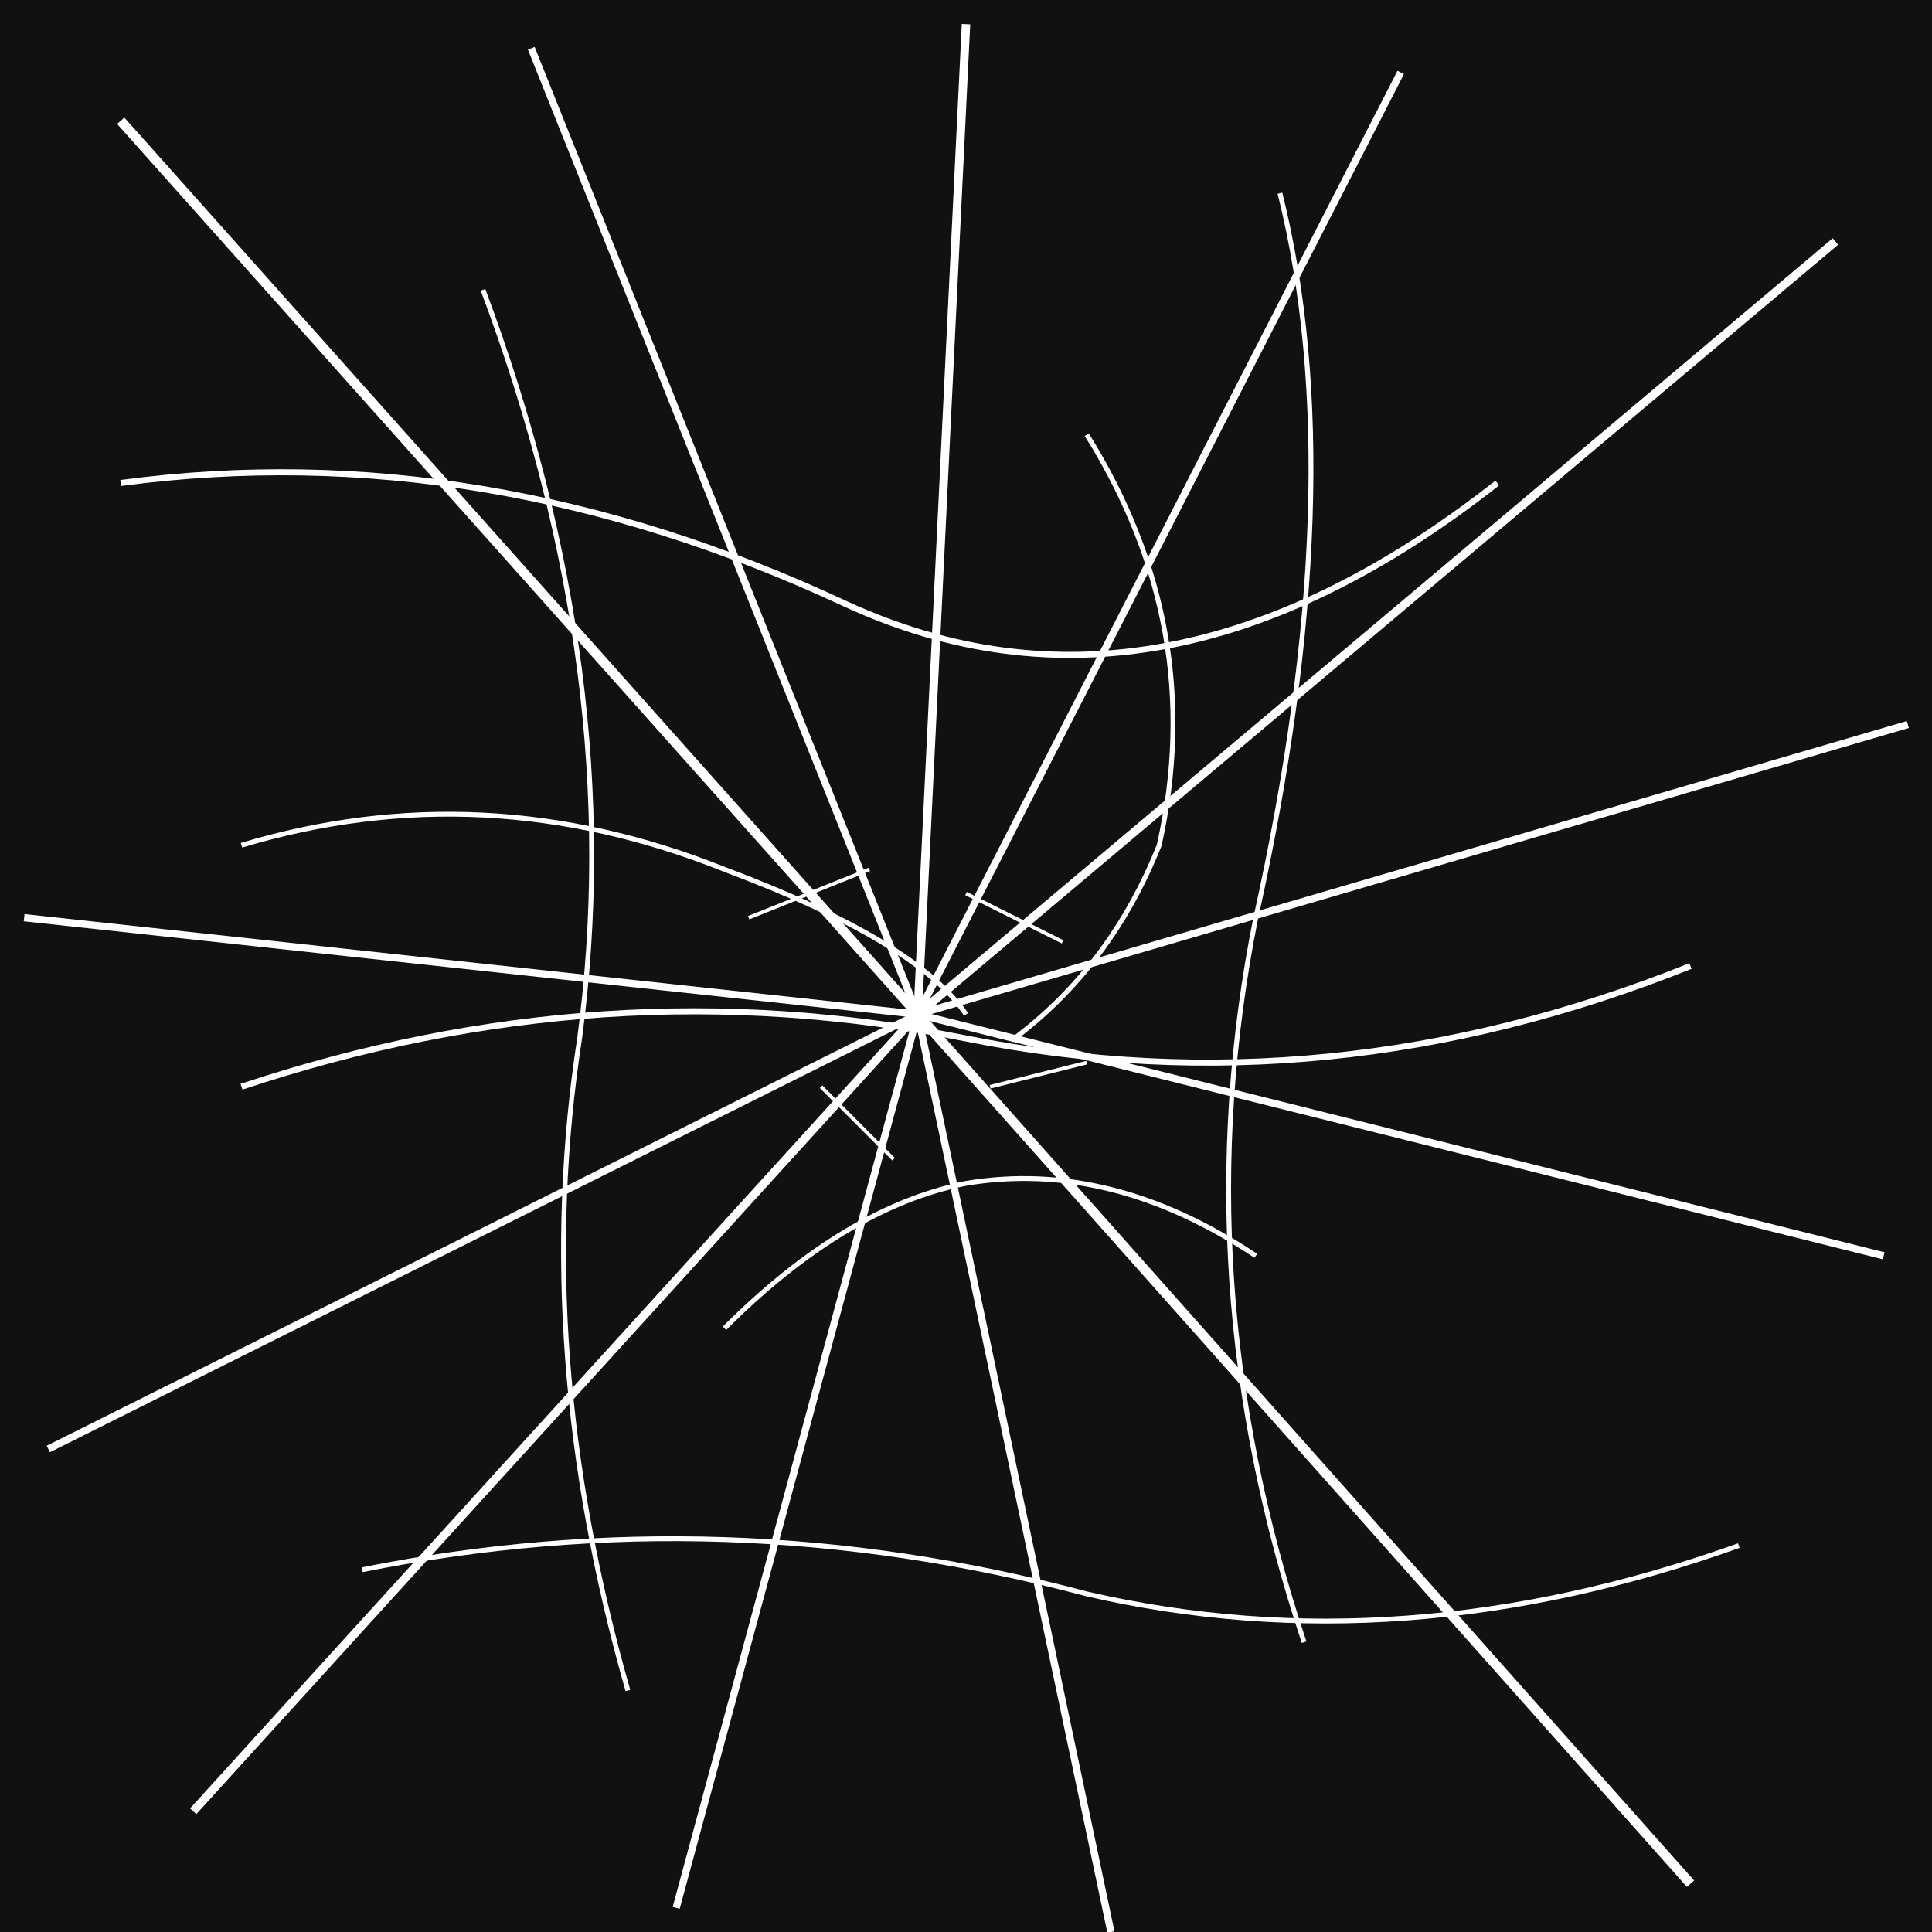
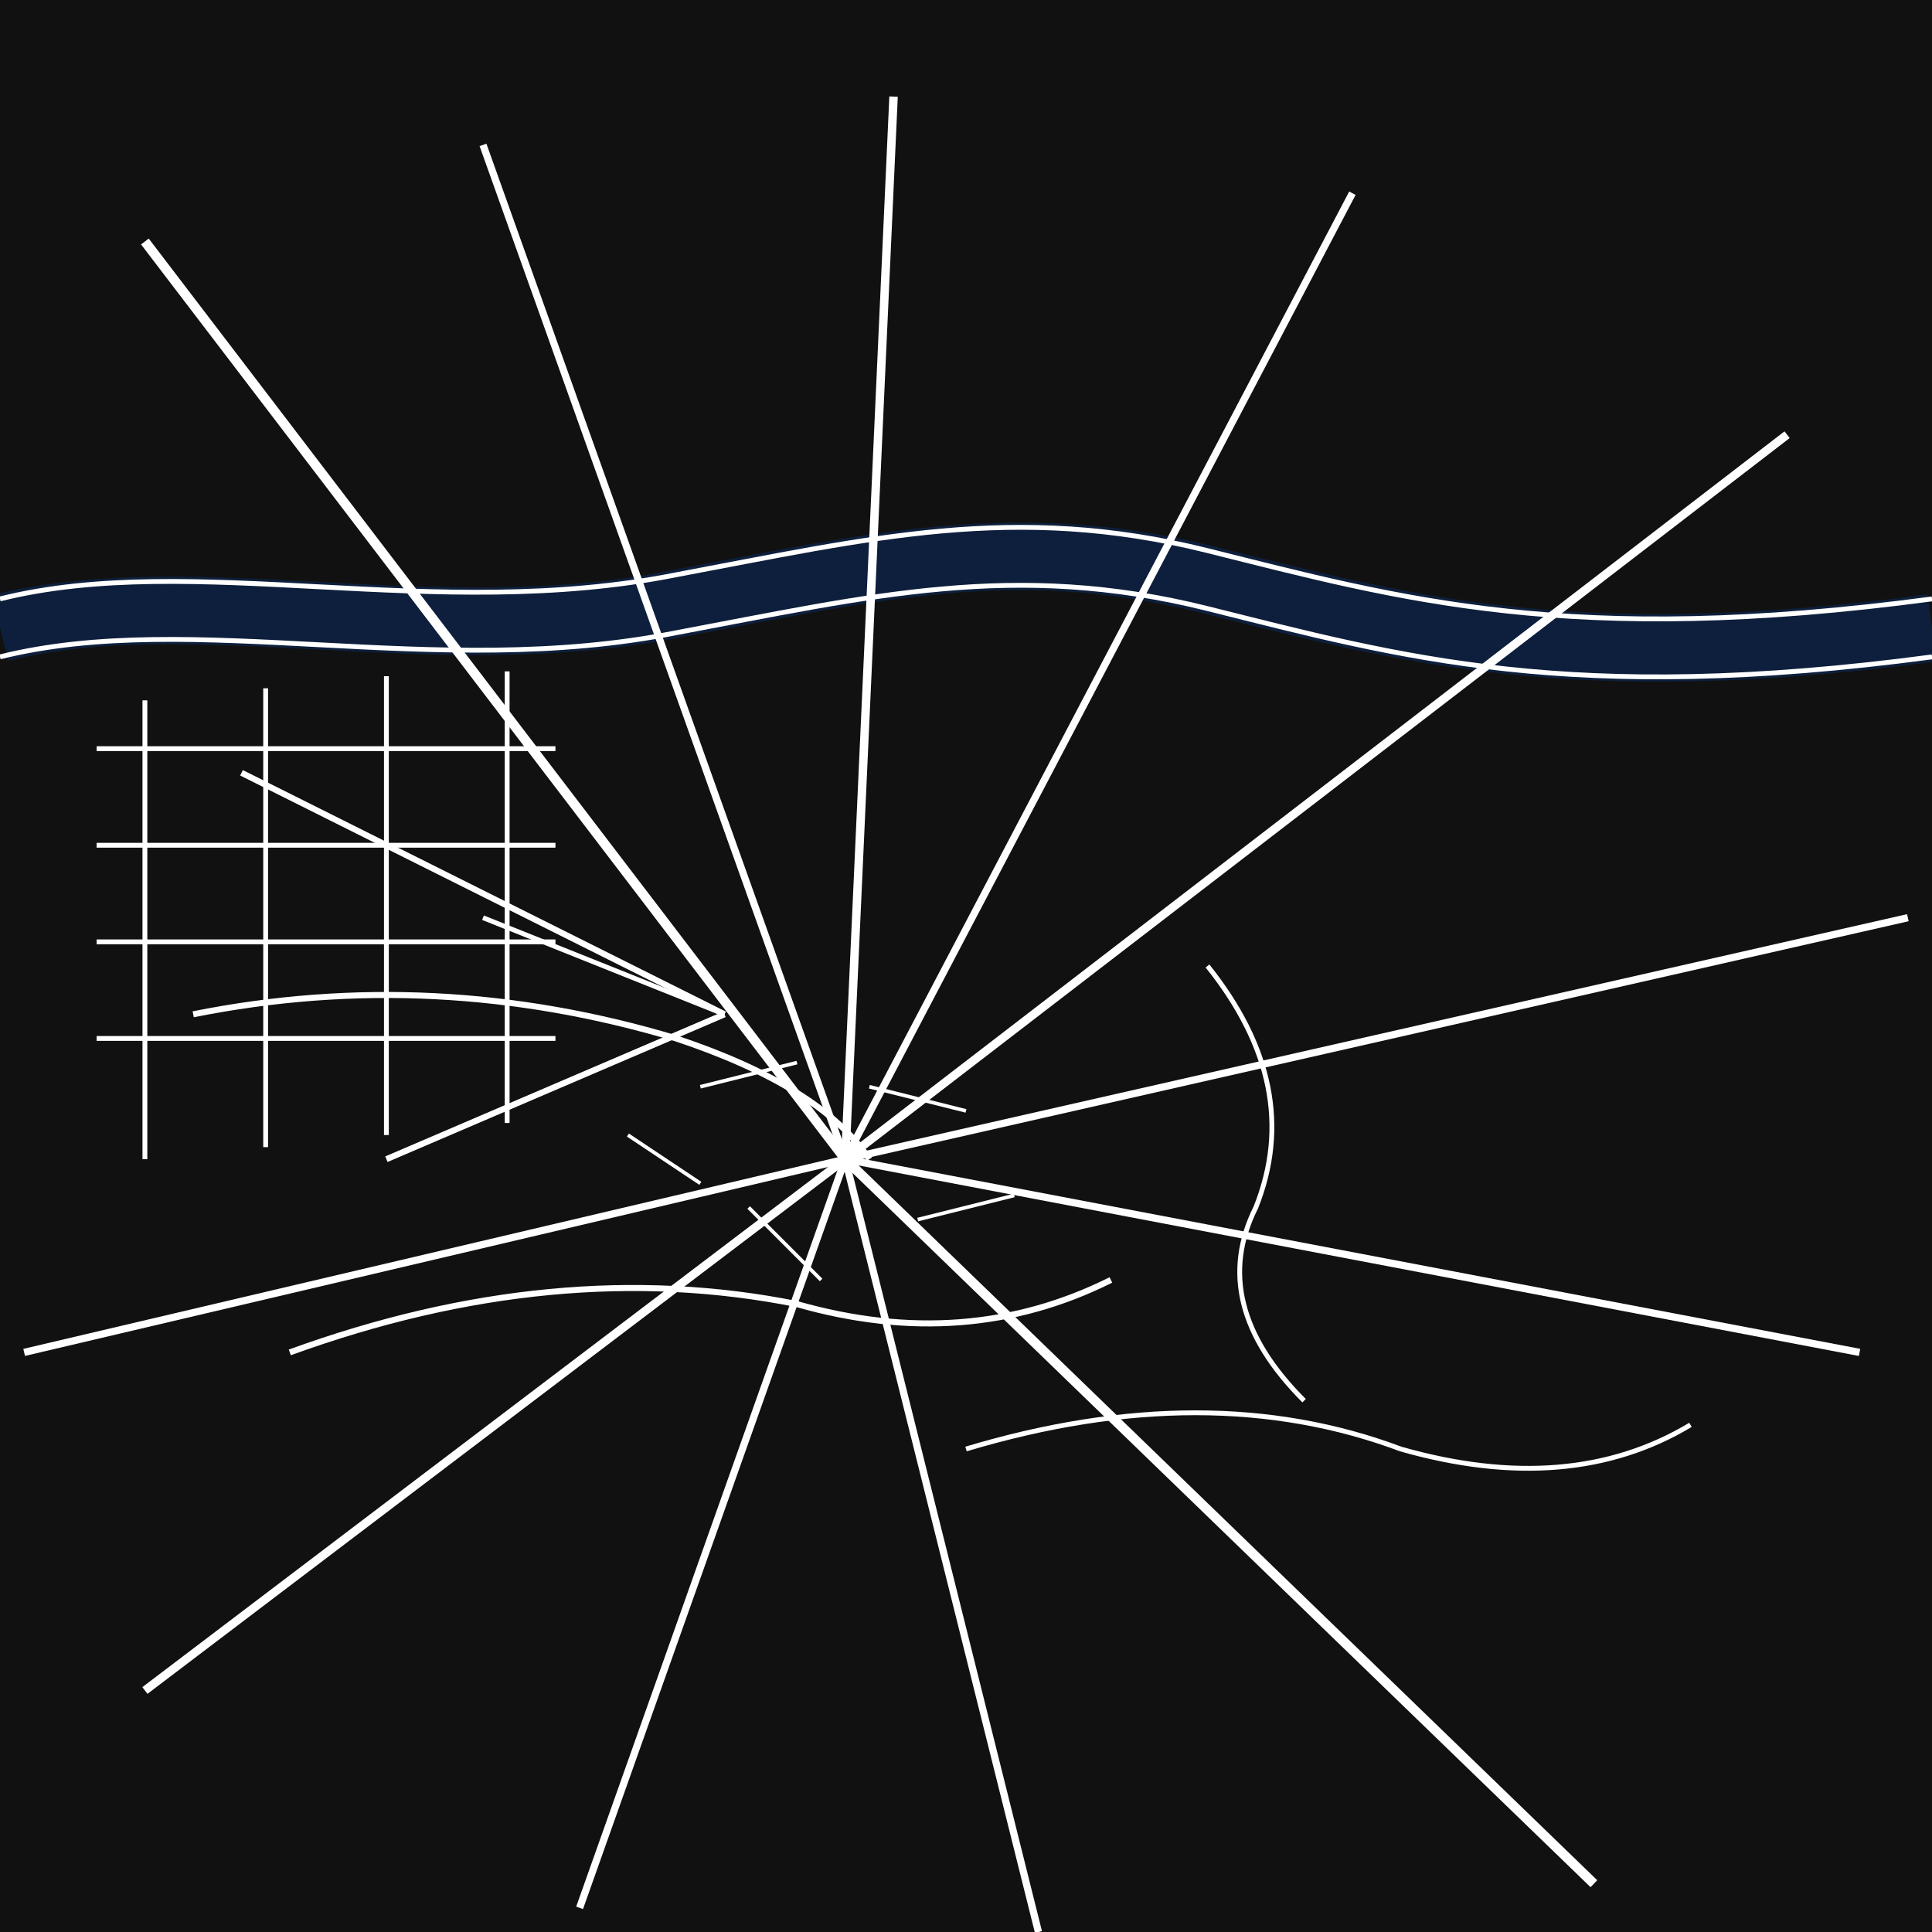
<svg xmlns="http://www.w3.org/2000/svg" viewBox="0 0 800 800">
  <rect width="800" height="800" fill="#111" />
-   <line x1="380" y1="420" x2="50" y2="50" stroke="#fff" stroke-width="4" />
-   <line x1="380" y1="420" x2="220" y2="20" stroke="#fff" stroke-width="3" />
-   <line x1="380" y1="420" x2="400" y2="10" stroke="#fff" stroke-width="3.5" />
-   <line x1="380" y1="420" x2="580" y2="30" stroke="#fff" stroke-width="3" />
-   <line x1="380" y1="420" x2="760" y2="100" stroke="#fff" stroke-width="3.5" />
-   <line x1="380" y1="420" x2="790" y2="300" stroke="#fff" stroke-width="3" />
-   <line x1="380" y1="420" x2="780" y2="520" stroke="#fff" stroke-width="3" />
-   <line x1="380" y1="420" x2="700" y2="780" stroke="#fff" stroke-width="4" />
-   <line x1="380" y1="420" x2="460" y2="800" stroke="#fff" stroke-width="3" />
-   <line x1="380" y1="420" x2="280" y2="790" stroke="#fff" stroke-width="3" />
-   <line x1="380" y1="420" x2="80" y2="750" stroke="#fff" stroke-width="3.5" />
-   <line x1="380" y1="420" x2="20" y2="600" stroke="#fff" stroke-width="3" />
-   <line x1="380" y1="420" x2="10" y2="380" stroke="#fff" stroke-width="3" />
-   <path d="M 50 200 Q 200 180, 350 250 Q 480 310, 620 200" stroke="#fff" stroke-width="2.5" fill="none" />
-   <path d="M 100 450 Q 250 400, 400 430 Q 550 460, 700 400" stroke="#fff" stroke-width="2.5" fill="none" />
-   <path d="M 150 650 Q 300 620, 450 660 Q 580 690, 720 640" stroke="#fff" stroke-width="2" fill="none" />
-   <path d="M 200 120 Q 260 280, 240 430 Q 220 560, 260 700" stroke="#fff" stroke-width="2" fill="none" />
-   <path d="M 530 80  Q 560 200, 520 380 Q 490 530, 540 680" stroke="#fff" stroke-width="2" fill="none" />
-   <path d="M 100 350 Q 200 320, 300 360 Q 380 390, 400 420" stroke="#fff" stroke-width="2" fill="none" />
-   <path d="M 450 180 Q 500 260, 480 350 Q 460 400, 420 430" stroke="#fff" stroke-width="2" fill="none" />
-   <path d="M 300 550 Q 350 500, 400 490 Q 460 480, 520 520" stroke="#fff" stroke-width="2" fill="none" />
-   <line x1="310" y1="380" x2="360" y2="360" stroke="#fff" stroke-width="1.5" />
-   <line x1="400" y1="370" x2="440" y2="390" stroke="#fff" stroke-width="1.5" />
-   <line x1="340" y1="450" x2="370" y2="480" stroke="#fff" stroke-width="1.5" />
-   <line x1="410" y1="450" x2="450" y2="440" stroke="#fff" stroke-width="1.5" />
+   <path d="M 0 260 C 80 240, 180 270, 280 250 C 360 235, 420 220, 500 240 C 580 260, 650 280, 800 260" stroke="#0d1f3c" stroke-width="28" fill="none" />
+   <path d="M 0 248 C 80 228, 180 258, 280 238 C 360 223, 420 208, 500 228 C 580 248, 650 268, 800 248" stroke="#fff" stroke-width="2" fill="none" />
+   <path d="M 0 272 C 80 252, 180 282, 280 262 C 360 247, 420 232, 500 252 C 580 272, 650 292, 800 272" stroke="#fff" stroke-width="2" fill="none" />
+   <line x1="350" y1="480" x2="60" y2="100" stroke="#fff" stroke-width="4" />
+   <line x1="350" y1="480" x2="200" y2="60" stroke="#fff" stroke-width="3" />
+   <line x1="350" y1="480" x2="370" y2="40" stroke="#fff" stroke-width="3.5" />
+   <line x1="350" y1="480" x2="560" y2="80" stroke="#fff" stroke-width="3" />
+   <line x1="350" y1="480" x2="740" y2="180" stroke="#fff" stroke-width="3.5" />
+   <line x1="350" y1="480" x2="790" y2="380" stroke="#fff" stroke-width="3" />
+   <line x1="350" y1="480" x2="770" y2="560" stroke="#fff" stroke-width="3" />
+   <line x1="350" y1="480" x2="660" y2="780" stroke="#fff" stroke-width="4" />
+   <line x1="350" y1="480" x2="430" y2="800" stroke="#fff" stroke-width="3" />
+   <line x1="350" y1="480" x2="240" y2="790" stroke="#fff" stroke-width="3" />
+   <line x1="350" y1="480" x2="60" y2="700" stroke="#fff" stroke-width="3.5" />
+   <line x1="350" y1="480" x2="10" y2="560" stroke="#fff" stroke-width="3" />
+   <line x1="300" y1="420" x2="100" y2="320" stroke="#fff" stroke-width="2.5" />
+   <line x1="300" y1="420" x2="160" y2="480" stroke="#fff" stroke-width="2.5" />
+   <line x1="300" y1="420" x2="200" y2="380" stroke="#fff" stroke-width="2" />
+   <line x1="60" y1="290" x2="60" y2="480" stroke="#fff" stroke-width="2" />
+   <line x1="110" y1="285" x2="110" y2="475" stroke="#fff" stroke-width="2" />
+   <line x1="160" y1="280" x2="160" y2="470" stroke="#fff" stroke-width="2" />
+   <line x1="210" y1="278" x2="210" y2="465" stroke="#fff" stroke-width="2" />
+   <line x1="40" y1="310" x2="230" y2="310" stroke="#fff" stroke-width="2" />
+   <line x1="40" y1="350" x2="230" y2="350" stroke="#fff" stroke-width="2" />
+   <line x1="40" y1="390" x2="230" y2="390" stroke="#fff" stroke-width="2" />
+   <line x1="40" y1="430" x2="230" y2="430" stroke="#fff" stroke-width="2" />
+   <path d="M 80 420 Q 180 400, 280 430 Q 340 450, 360 480" stroke="#fff" stroke-width="2.5" fill="none" />
+   <path d="M 120 560 Q 230 520, 330 540 Q 400 560, 460 530" stroke="#fff" stroke-width="2.5" fill="none" />
+   <path d="M 400 600 Q 500 570, 580 600 Q 650 620, 700 590" stroke="#fff" stroke-width="2" fill="none" />
+   <path d="M 500 400 Q 540 450, 520 500 Q 500 540, 540 580" stroke="#fff" stroke-width="2" fill="none" />
+   <line x1="290" y1="450" x2="330" y2="440" stroke="#fff" stroke-width="1.5" />
+   <line x1="360" y1="450" x2="400" y2="460" stroke="#fff" stroke-width="1.5" />
+   <line x1="310" y1="500" x2="340" y2="530" stroke="#fff" stroke-width="1.5" />
+   <line x1="380" y1="505" x2="420" y2="495" stroke="#fff" stroke-width="1.5" />
+   <line x1="260" y1="470" x2="290" y2="490" stroke="#fff" stroke-width="1.5" />
</svg>
